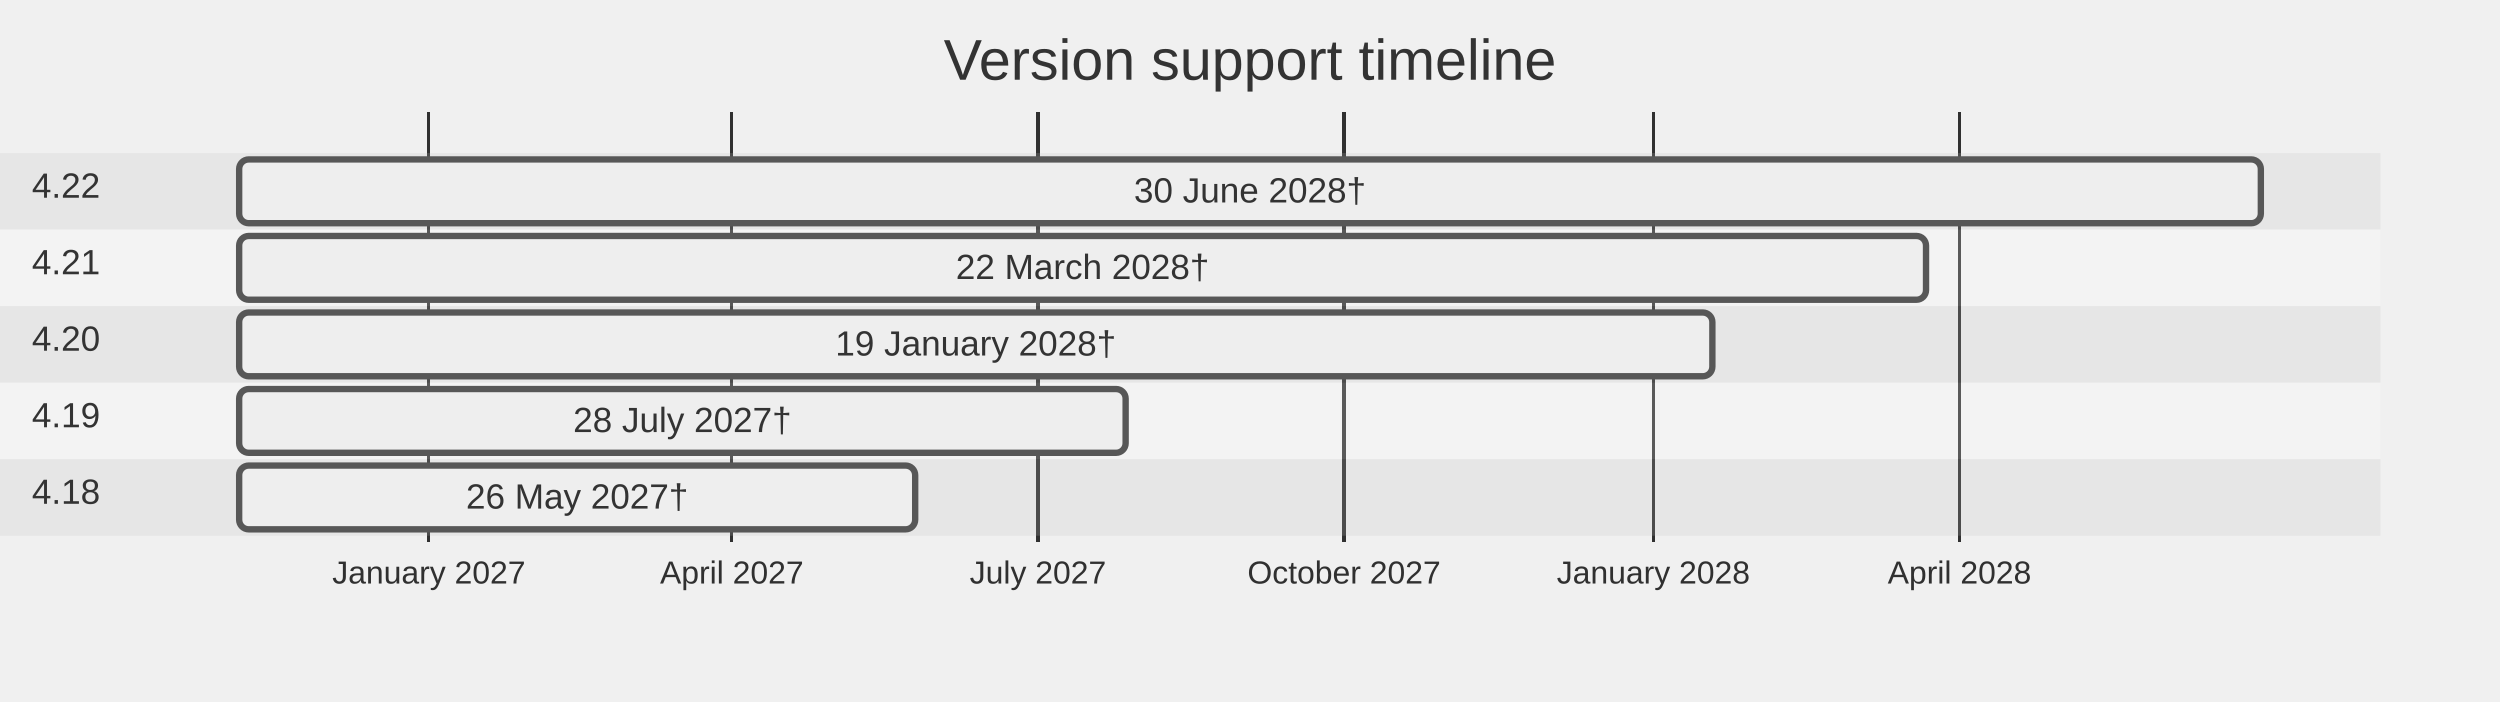
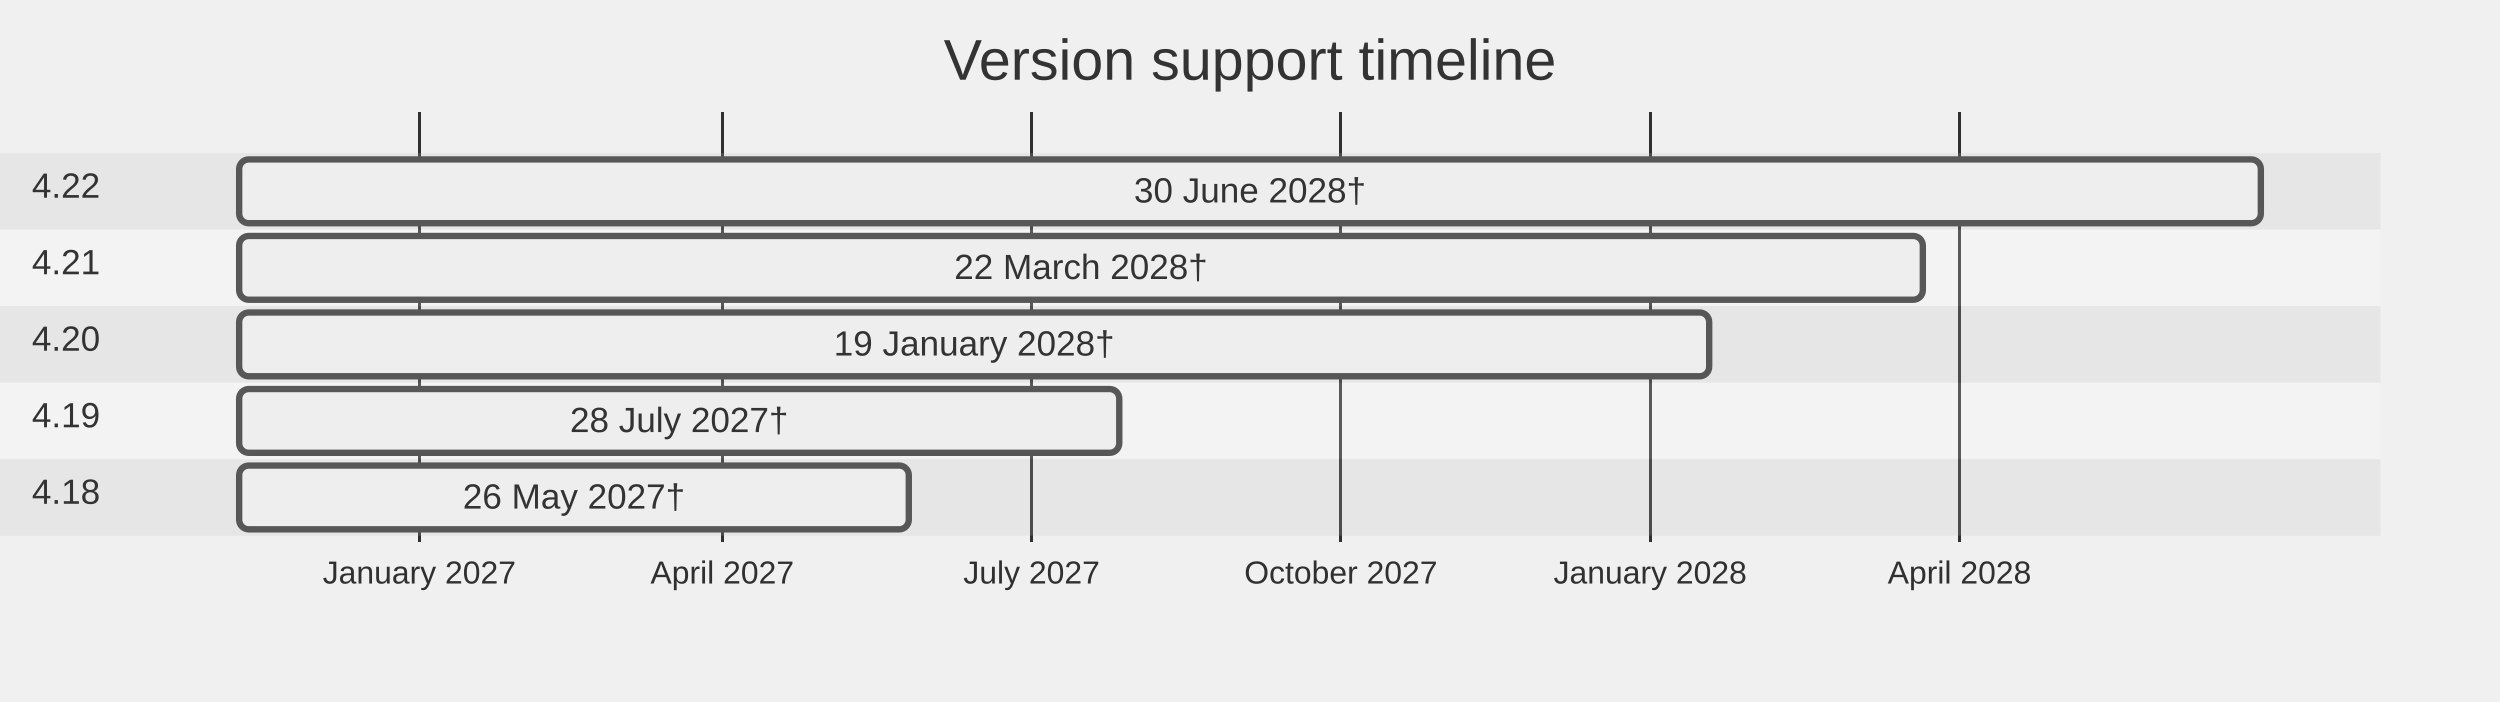
<svg xmlns="http://www.w3.org/2000/svg" id="my-svg" width="100%" viewBox="0 0 784 220" style="max-width: 784px; background-color: white;" role="graphics-document document" aria-roledescription="gantt">
  <style>#my-svg{font-family:"trebuchet ms",verdana,arial,sans-serif;font-size:16px;fill:#000000;}@keyframes edge-animation-frame{from{stroke-dashoffset:0;}}@keyframes dash{to{stroke-dashoffset:0;}}#my-svg .edge-animation-slow{stroke-dasharray:9,5!important;stroke-dashoffset:900;animation:dash 50s linear infinite;stroke-linecap:round;}#my-svg .edge-animation-fast{stroke-dasharray:9,5!important;stroke-dashoffset:900;animation:dash 20s linear infinite;stroke-linecap:round;}#my-svg .error-icon{fill:#552222;}#my-svg .error-text{fill:#552222;stroke:#552222;}#my-svg .edge-thickness-normal{stroke-width:1px;}#my-svg .edge-thickness-thick{stroke-width:3.5px;}#my-svg .edge-pattern-solid{stroke-dasharray:0;}#my-svg .edge-thickness-invisible{stroke-width:0;fill:none;}#my-svg .edge-pattern-dashed{stroke-dasharray:3;}#my-svg .edge-pattern-dotted{stroke-dasharray:2;}#my-svg .marker{fill:#666;stroke:#666;}#my-svg .marker.cross{stroke:#666;}#my-svg svg{font-family:"trebuchet ms",verdana,arial,sans-serif;font-size:16px;}#my-svg p{margin:0;}#my-svg .mermaid-main-font{font-family:"trebuchet ms",verdana,arial,sans-serif;}#my-svg .exclude-range{fill:#eeeeee;}#my-svg .section{stroke:none;opacity:0.2;}#my-svg .section0{fill:hsl(0, 0%, 73.922%);}#my-svg .section2{fill:hsl(0, 0%, 73.922%);}#my-svg .section1,#my-svg .section3{fill:white;opacity:0.2;}#my-svg .sectionTitle0{fill:#333;}#my-svg .sectionTitle1{fill:#333;}#my-svg .sectionTitle2{fill:#333;}#my-svg .sectionTitle3{fill:#333;}#my-svg .sectionTitle{text-anchor:start;font-family:"trebuchet ms",verdana,arial,sans-serif;}#my-svg .grid .tick{stroke:hsl(0, 0%, 90%);opacity:0.8;shape-rendering:crispEdges;}#my-svg .grid .tick text{font-family:"trebuchet ms",verdana,arial,sans-serif;fill:#000000;}#my-svg .grid path{stroke-width:0;}#my-svg .today{fill:none;stroke:#d42;stroke-width:2px;}#my-svg .task{stroke-width:2;}#my-svg .taskText{text-anchor:middle;font-family:"trebuchet ms",verdana,arial,sans-serif;}#my-svg .taskTextOutsideRight{fill:#333;text-anchor:start;font-family:"trebuchet ms",verdana,arial,sans-serif;}#my-svg .taskTextOutsideLeft{fill:#333;text-anchor:end;}#my-svg .task.clickable{cursor:pointer;}#my-svg .taskText.clickable{cursor:pointer;fill:#003163!important;font-weight:bold;}#my-svg .taskTextOutsideLeft.clickable{cursor:pointer;fill:#003163!important;font-weight:bold;}#my-svg .taskTextOutsideRight.clickable{cursor:pointer;fill:#003163!important;font-weight:bold;}#my-svg .taskText0,#my-svg .taskText1,#my-svg .taskText2,#my-svg .taskText3{fill:white;}#my-svg .task0,#my-svg .task1,#my-svg .task2,#my-svg .task3{fill:#707070;stroke:hsl(0, 0%, 33.922%);}#my-svg .taskTextOutside0,#my-svg .taskTextOutside2{fill:#333;}#my-svg .taskTextOutside1,#my-svg .taskTextOutside3{fill:#333;}#my-svg .active0,#my-svg .active1,#my-svg .active2,#my-svg .active3{fill:#eee;stroke:hsl(0, 0%, 33.922%);}#my-svg .activeText0,#my-svg .activeText1,#my-svg .activeText2,#my-svg .activeText3{fill:#333!important;}#my-svg .done0,#my-svg .done1,#my-svg .done2,#my-svg .done3{stroke:#666;fill:#bbb;stroke-width:2;}#my-svg .doneText0,#my-svg .doneText1,#my-svg .doneText2,#my-svg .doneText3{fill:#333!important;}#my-svg .doneText0.taskTextOutsideLeft,#my-svg .doneText0.taskTextOutsideRight,#my-svg .doneText1.taskTextOutsideLeft,#my-svg .doneText1.taskTextOutsideRight,#my-svg .doneText2.taskTextOutsideLeft,#my-svg .doneText2.taskTextOutsideRight,#my-svg .doneText3.taskTextOutsideLeft,#my-svg .doneText3.taskTextOutsideRight{fill:#333!important;}#my-svg .crit0,#my-svg .crit1,#my-svg .crit2,#my-svg .crit3{stroke:hsl(10.909, 73.333%, 40%);fill:#d42;stroke-width:2;}#my-svg .activeCrit0,#my-svg .activeCrit1,#my-svg .activeCrit2,#my-svg .activeCrit3{stroke:hsl(10.909, 73.333%, 40%);fill:#eee;stroke-width:2;}#my-svg .doneCrit0,#my-svg .doneCrit1,#my-svg .doneCrit2,#my-svg .doneCrit3{stroke:hsl(10.909, 73.333%, 40%);fill:#bbb;stroke-width:2;cursor:pointer;shape-rendering:crispEdges;}#my-svg .milestone{transform:rotate(45deg) scale(0.8,0.8);}#my-svg .milestoneText{font-style:italic;}#my-svg .doneCritText0,#my-svg .doneCritText1,#my-svg .doneCritText2,#my-svg .doneCritText3{fill:#333!important;}#my-svg .doneCritText0.taskTextOutsideLeft,#my-svg .doneCritText0.taskTextOutsideRight,#my-svg .doneCritText1.taskTextOutsideLeft,#my-svg .doneCritText1.taskTextOutsideRight,#my-svg .doneCritText2.taskTextOutsideLeft,#my-svg .doneCritText2.taskTextOutsideRight,#my-svg .doneCritText3.taskTextOutsideLeft,#my-svg .doneCritText3.taskTextOutsideRight{fill:#333!important;}#my-svg .vert{stroke:#d42;}#my-svg .vertText{font-size:15px;text-anchor:middle;fill:#d42!important;}#my-svg .activeCritText0,#my-svg .activeCritText1,#my-svg .activeCritText2,#my-svg .activeCritText3{fill:#333!important;}#my-svg .titleText{text-anchor:middle;font-size:18px;fill:#333;font-family:"trebuchet ms",verdana,arial,sans-serif;}#my-svg .node .neo-node{stroke:#999;}#my-svg [data-look="neo"].node rect,#my-svg [data-look="neo"].cluster rect,#my-svg [data-look="neo"].node polygon{stroke:url(#my-svg-gradient);filter:drop-shadow( 1px 2px 2px rgba(185,185,185,1));}#my-svg [data-look="neo"].swimlane.cluster rect{filter:none;}#my-svg [data-look="neo"].node path{stroke:url(#my-svg-gradient);stroke-width:1px;}#my-svg [data-look="neo"].node .outer-path{filter:drop-shadow( 1px 2px 2px rgba(185,185,185,1));}#my-svg [data-look="neo"].node .neo-line path{stroke:#999;filter:none;}#my-svg [data-look="neo"].node circle{stroke:url(#my-svg-gradient);filter:drop-shadow( 1px 2px 2px rgba(185,185,185,1));}#my-svg [data-look="neo"].node circle .state-start{fill:#000000;}#my-svg [data-look="neo"].icon-shape .icon{fill:url(#my-svg-gradient);filter:drop-shadow( 1px 2px 2px rgba(185,185,185,1));}#my-svg [data-look="neo"].icon-shape .icon-neo path{stroke:url(#my-svg-gradient);filter:drop-shadow( 1px 2px 2px rgba(185,185,185,1));}#my-svg :root{--mermaid-font-family:"trebuchet ms",verdana,arial,sans-serif;}</style>
  <g />
  <g class="grid" transform="translate(75, 170)" fill="none" font-size="10" font-family="sans-serif" text-anchor="middle">
    <path class="domain" stroke="currentColor" d="M0.5,-135V0.5H634.5V-135" />
-     <g class="tick" opacity="1" transform="translate(59.5,0)">
+     <g class="tick" opacity="1" transform="translate(56.5,0)">
      <line stroke="currentColor" y2="-135" />
      <text fill="#000" y="3" dy="1em" stroke="none" font-size="10" style="text-anchor: middle;"> January 2027</text>
    </g>
-     <g class="tick" opacity="1" transform="translate(154.5,0)">
+     <g class="tick" opacity="1" transform="translate(151.5,0)">
      <line stroke="currentColor" y2="-135" />
      <text fill="#000" y="3" dy="1em" stroke="none" font-size="10" style="text-anchor: middle;"> April 2027</text>
    </g>
-     <g class="tick" opacity="1" transform="translate(250.5,0)">
+     <g class="tick" opacity="1" transform="translate(248.5,0)">
      <line stroke="currentColor" y2="-135" />
      <text fill="#000" y="3" dy="1em" stroke="none" font-size="10" style="text-anchor: middle;"> July 2027</text>
    </g>
-     <g class="tick" opacity="1" transform="translate(346.5,0)">
+     <g class="tick" opacity="1" transform="translate(345.5,0)">
      <line stroke="currentColor" y2="-135" />
      <text fill="#000" y="3" dy="1em" stroke="none" font-size="10" style="text-anchor: middle;"> October 2027</text>
    </g>
-     <g class="tick" opacity="1" transform="translate(443.5,0)">
+     <g class="tick" opacity="1" transform="translate(442.5,0)">
      <line stroke="currentColor" y2="-135" />
      <text fill="#000" y="3" dy="1em" stroke="none" font-size="10" style="text-anchor: middle;"> January 2028</text>
    </g>
    <g class="tick" opacity="1" transform="translate(539.5,0)">
      <line stroke="currentColor" y2="-135" />
      <text fill="#000" y="3" dy="1em" stroke="none" font-size="10" style="text-anchor: middle;"> April 2028</text>
    </g>
  </g>
  <g>
    <rect x="0" y="48" width="746.5" height="24" class="section section0" />
    <rect x="0" y="72" width="746.5" height="24" class="section section1" />
    <rect x="0" y="96" width="746.5" height="24" class="section section2" />
    <rect x="0" y="120" width="746.5" height="24" class="section section3" />
    <rect x="0" y="144" width="746.5" height="24" class="section section0" />
  </g>
  <g>
    <rect id="my-svg-task1" rx="3" ry="3" x="75" y="50" width="634" height="20" transform-origin="392px 60px" class="task active0" />
-     <rect id="my-svg-task2" rx="3" ry="3" x="75" y="74" width="529" height="20" transform-origin="339.5px 84px" class="task active1" />
-     <rect id="my-svg-task3" rx="3" ry="3" x="75" y="98" width="462" height="20" transform-origin="306px 108px" class="task active2" />
-     <rect id="my-svg-task4" rx="3" ry="3" x="75" y="122" width="278" height="20" transform-origin="214px 132px" class="task active3" />
-     <rect id="my-svg-task5" rx="3" ry="3" x="75" y="146" width="212" height="20" transform-origin="181px 156px" class="task active0" />
+     <rect id="my-svg-task2" rx="3" ry="3" x="75" y="74" width="528" height="20" transform-origin="339px 84px" class="task active1" />
+     <rect id="my-svg-task3" rx="3" ry="3" x="75" y="98" width="461" height="20" transform-origin="305.5px 108px" class="task active2" />
+     <rect id="my-svg-task4" rx="3" ry="3" x="75" y="122" width="276" height="20" transform-origin="213px 132px" class="task active3" />
+     <rect id="my-svg-task5" rx="3" ry="3" x="75" y="146" width="210" height="20" transform-origin="180px 156px" class="task active0" />
    <text id="my-svg-task1-text" font-size="11" x="392" y="63.5" class="taskText taskText0 activeText0 width-78.939453125">30 June 2028†       </text>
-     <text id="my-svg-task2-text" font-size="11" x="339.5" y="87.5" class="taskText taskText1 activeText1 width-88.51611328125">22 March 2028†      </text>
-     <text id="my-svg-task3-text" font-size="11" x="306" y="111.5" class="taskText taskText2 activeText2 width-96.685546875">19 January 2028†    </text>
-     <text id="my-svg-task4-text" font-size="11" x="214" y="135.5" class="taskText taskText3 activeText3 width-74.76611328125">28 July 2027†       </text>
-     <text id="my-svg-task5-text" font-size="11" x="181" y="159.5" class="taskText taskText0 activeText0 width-77.7255859375">26 May 2027†        </text>
+     <text id="my-svg-task2-text" font-size="11" x="339" y="87.5" class="taskText taskText1 activeText1 width-88.51611328125">22 March 2028†      </text>
+     <text id="my-svg-task3-text" font-size="11" x="305.5" y="111.5" class="taskText taskText2 activeText2 width-96.685546875">19 January 2028†    </text>
+     <text id="my-svg-task4-text" font-size="11" x="213" y="135.5" class="taskText taskText3 activeText3 width-74.76611328125">28 July 2027†       </text>
+     <text id="my-svg-task5-text" font-size="11" x="180" y="159.5" class="taskText taskText0 activeText0 width-77.7255859375">26 May 2027†        </text>
  </g>
  <g>
    <text dy="0em" x="10" y="62" font-size="11" class="sectionTitle sectionTitle0">
      <tspan alignment-baseline="central" x="10">4.22</tspan>
    </text>
    <text dy="0em" x="10" y="86" font-size="11" class="sectionTitle sectionTitle1">
      <tspan alignment-baseline="central" x="10">4.21</tspan>
    </text>
    <text dy="0em" x="10" y="110" font-size="11" class="sectionTitle sectionTitle2">
      <tspan alignment-baseline="central" x="10">4.20</tspan>
    </text>
    <text dy="0em" x="10" y="134" font-size="11" class="sectionTitle sectionTitle3">
      <tspan alignment-baseline="central" x="10">4.19</tspan>
    </text>
    <text dy="0em" x="10" y="158" font-size="11" class="sectionTitle sectionTitle0">
      <tspan alignment-baseline="central" x="10">4.18</tspan>
    </text>
  </g>
  <text x="392" y="25" class="titleText">Version support timeline</text>
</svg>
